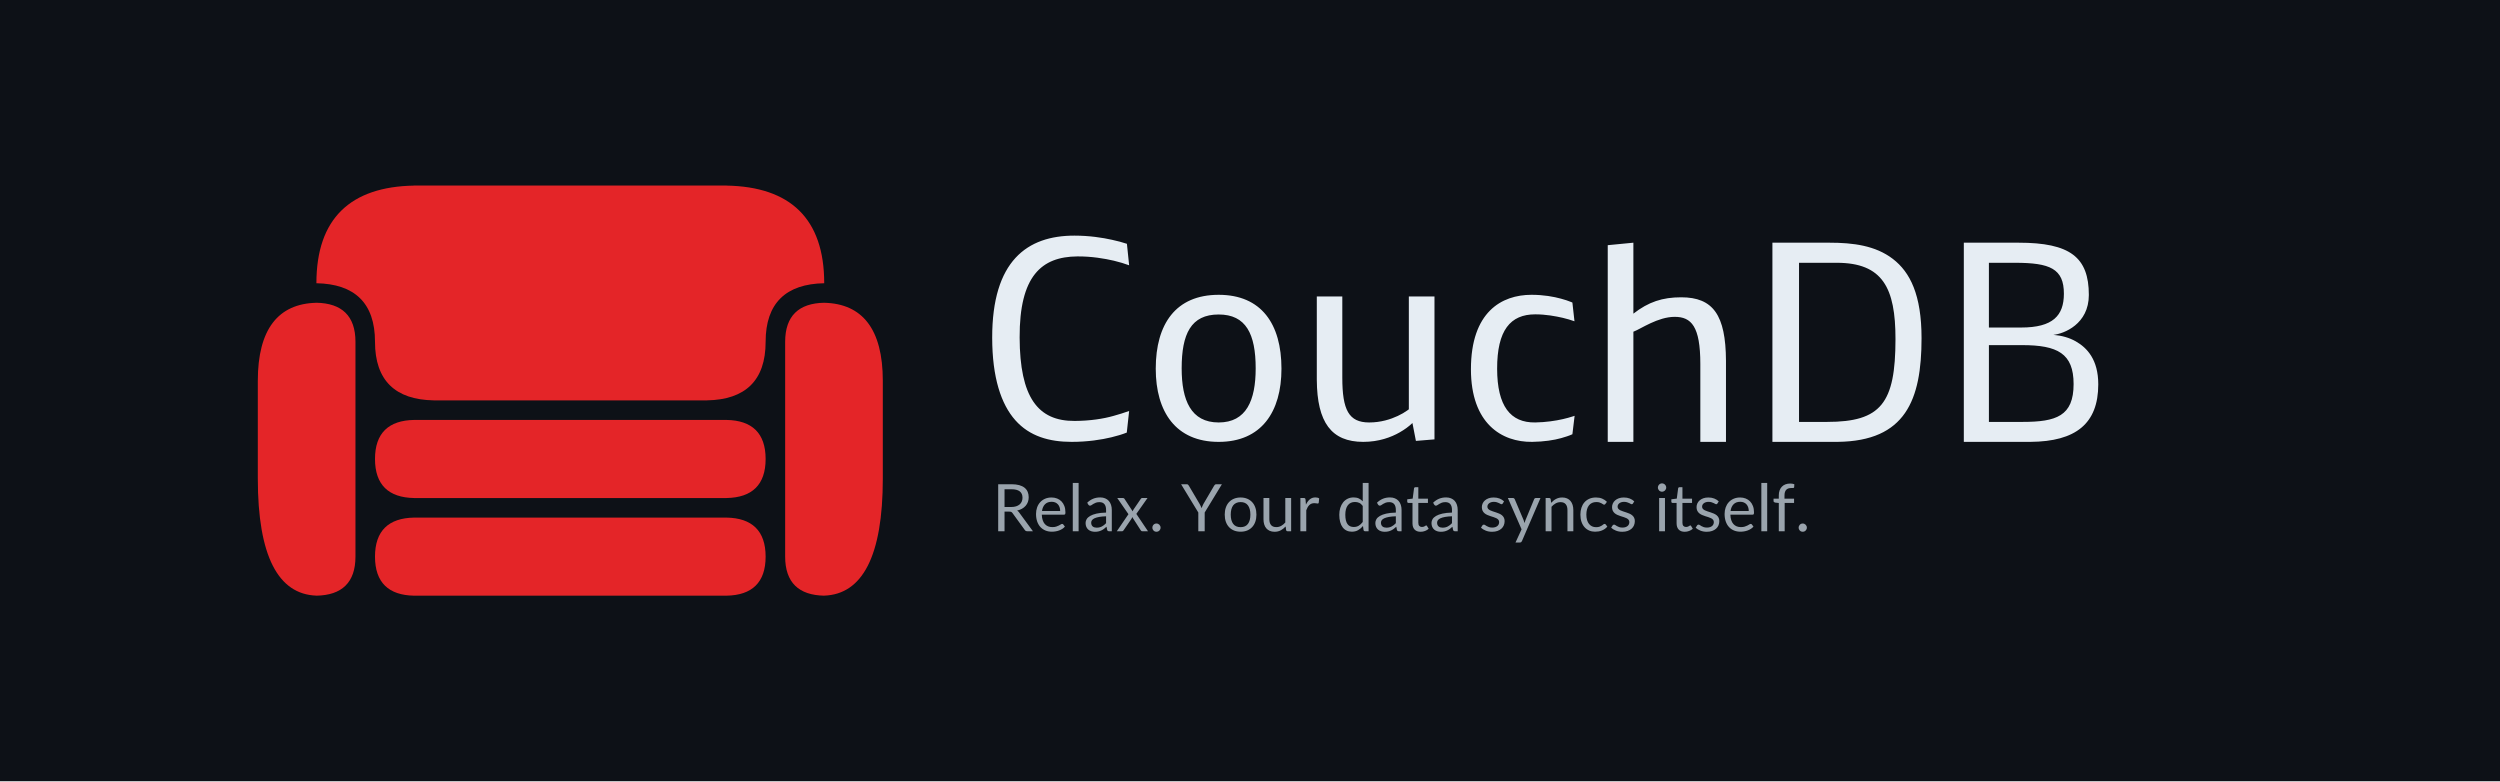
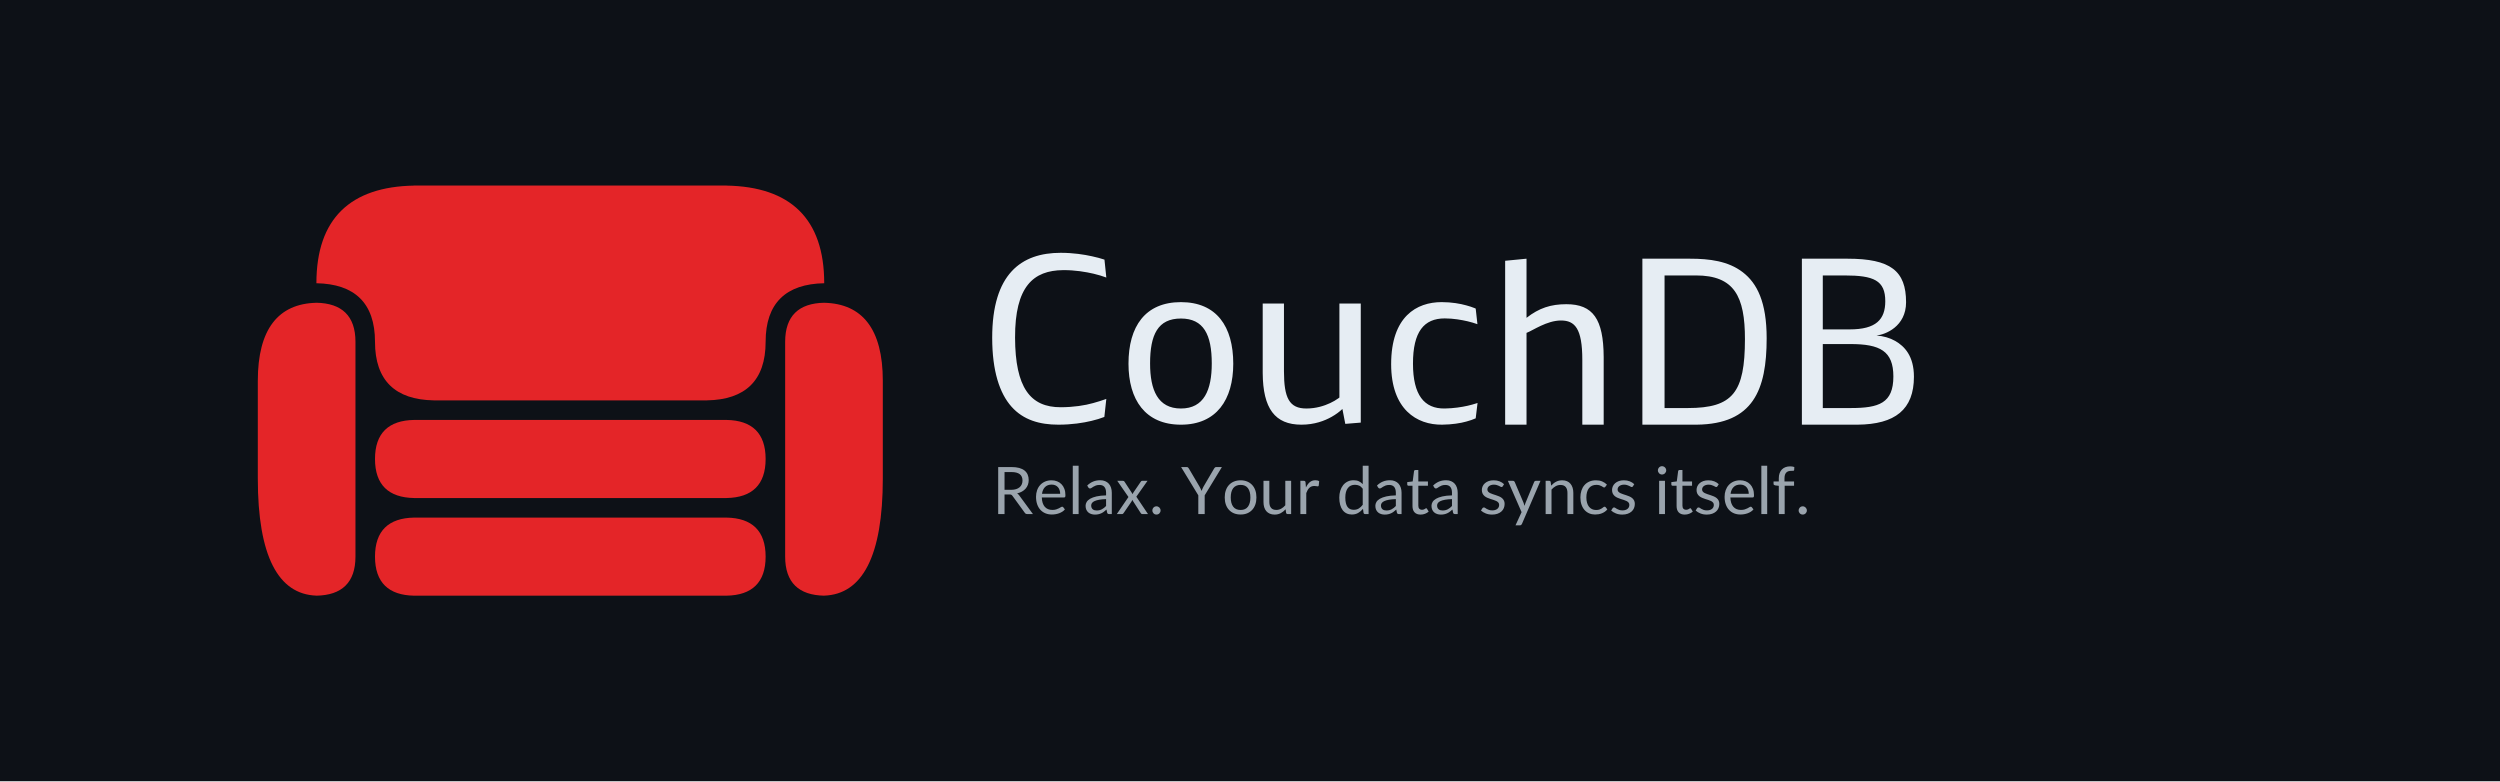
<svg xmlns="http://www.w3.org/2000/svg" viewBox="0 0 1600 500" width="1600" height="500" role="img" aria-label="couchdb">
  <rect width="1600" height="500" fill="#0d1117" />
  <g transform="translate(108.59,-6.41) scale(1.0016)">
    <g transform="translate(56.32,124.96) scale(2.9717)">
      <path d="M109.19,58.794 C109.19,64.364 106.256,67.093 100.791,67.19 L100.791,67.193 L33.597,67.193 L33.597,67.19 C28.132,67.093 25.198,64.364 25.198,58.794 C25.198,53.226 28.132,50.496 33.597,50.4 L33.597,50.395 L100.791,50.395 L100.791,50.4 C106.256,50.496 109.19,53.226 109.19,58.794 M100.791,71.398 L100.791,71.393 L33.597,71.393 L33.597,71.398 C28.132,71.494 25.198,74.224 25.198,79.794 C25.198,85.363 28.132,88.091 33.597,88.188 L33.597,88.191 L100.791,88.191 L100.791,88.186 C106.256,88.091 109.19,85.362 109.19,79.792 C109.19,74.223 106.256,71.494 100.791,71.398 M121.789,25.207 L121.789,25.202 C116.323,25.299 113.39,28.028 113.39,33.597 L113.39,79.792 C113.39,85.362 116.323,88.09 121.789,88.186 L121.789,88.178 C129.987,87.89 134.388,79.702 134.388,62.994 L134.388,41.996 C134.388,30.858 129.987,25.4 121.789,25.207 M12.599,25.202 L12.599,25.207 C4.401,25.4 0,30.858 0,41.996 L0,62.994 C0,79.702 4.401,87.889 12.599,88.178 L12.599,88.186 C18.065,88.091 20.998,85.362 20.998,79.792 L20.998,33.597 C20.998,28.028 18.065,25.299 12.599,25.202 M121.789,20.998 C121.789,7.075 114.454,0.252 100.791,0.011 L100.791,0 L33.597,0 L33.597,0.011 C19.935,0.252 12.599,7.075 12.599,20.998 L12.599,21.005 C20.797,21.15 25.198,25.244 25.198,33.597 C25.198,41.951 29.599,46.044 37.797,46.189 L37.797,46.195 L96.592,46.195 L96.592,46.189 C104.789,46.044 109.19,41.951 109.19,33.597 C109.19,25.244 113.591,21.15 121.789,21.005 L121.789,20.998 Z" fill="#E42528" />
    </g>
  </g>
-   <g transform="translate(322.59,106.80) scale(1.99562)">
+   <g transform="translate(374.66,125.13) scale(1.66302)">
    <path d="M229.182,41.029 C242.873,41.029 249.32,50.363 249.32,64.721 C249.32,78.59 242.873,88.193 229.182,88.193 C215.447,88.193 209.001,78.59 209.001,64.721 C209.001,50.363 215.447,41.029 229.182,41.029 Z M268.833,41.563 L268.833,67.611 C268.833,77.923 270.877,81.968 277.456,81.968 C281.191,81.968 284.345,80.943 286.613,79.879 C287.78,79.333 288.845,78.721 289.778,78.041 L290.169,77.746 L290.169,41.563 L298.392,41.563 L298.392,87.392 L292.435,87.88 L291.324,82.147 C290.169,83.256 288.784,84.266 287.19,85.168 C284.471,86.711 280.569,88.191 275.544,88.191 C265.342,88.191 260.751,81.971 260.654,68.368 L260.652,67.922 L260.652,41.563 L268.833,41.563 Z M329.509,41.026 C333.42,41.026 336.657,41.628 338.976,42.269 C340.176,42.603 341.251,42.932 342.216,43.337 L342.622,43.515 L343.289,49.516 C342.132,49.115 340.887,48.721 339.51,48.405 C337.197,47.876 334.087,47.293 330.708,47.293 C322.752,47.293 318.46,52.361 318.485,64.763 C318.506,76.72 322.751,82.09 330.708,81.965 C334.086,81.913 337.241,81.429 339.555,80.898 C340.735,80.629 341.819,80.332 342.832,80 L343.333,79.832 L342.622,85.744 C341.555,86.234 340.349,86.613 339.021,86.989 C336.748,87.634 333.509,88.139 329.73,88.189 C319.952,88.318 310.083,82.321 310.083,64.897 C310.083,46.538 319.908,41.027 329.509,41.026 Z M362.181,24.314 L362.181,47.073 C367.027,43.296 371.517,41.828 377.517,41.828 C387.769,41.828 391.794,47.534 391.875,62.132 L391.876,62.586 L391.876,88.191 L383.651,88.191 L383.651,63.21 C383.651,51.119 380.761,48.096 375.427,48.096 C370.04,48.096 364.571,51.96 362.333,52.799 L362.182,52.852 L362.182,88.191 L353.957,88.191 L353.957,25.115 L362.181,24.314 Z M425.079,24.314 C432.638,24.314 439.809,25.226 445.395,29.516 C450.923,33.761 454.596,41.029 454.596,54.942 C454.596,74.833 449.412,87.928 427.742,88.187 L427.08,88.191 L406.767,88.191 L406.767,24.314 L425.079,24.314 Z M468.153,24.314 L485.712,24.314 C502.248,24.314 508.247,28.982 508.247,41.073 C508.247,50.453 500.247,53.519 496.868,53.875 C499.581,54.097 501.976,54.771 504.07,55.964 C507.666,58.015 511.271,61.788 511.271,69.742 C511.271,82.372 504.041,88.076 489.536,88.19 L489.09,88.191 L468.153,88.191 L468.153,24.314 L485.712,24.314 Z M182.909,22.048 C187.709,22.048 191.934,22.709 194.954,23.383 C196.734,23.777 198.334,24.183 199.756,24.672 L199.756,24.672 L200.468,31.561 C199,31.029 197.363,30.508 195.578,30.094 C192.562,29.397 188.421,28.678 183.842,28.716 C172.373,28.813 165.283,34.984 165.35,54.722 C165.416,73.879 171.173,81.543 182.997,81.48 C187.932,81.455 192.191,80.788 195.399,79.879 C197.216,79.366 198.911,78.858 200.468,78.278 L200.468,78.278 L199.712,85.212 C198.244,85.791 196.601,86.285 194.777,86.724 C191.623,87.485 187.221,88.191 182.02,88.191 C174.863,88.191 168.551,86.413 163.972,81.257 C159.394,76.101 156.564,67.566 156.549,54.808 C156.52,30.138 167.751,22.048 182.909,22.048 Z M229.182,47.34 C220.292,47.34 217.313,53.564 217.313,64.632 C217.313,74.854 220.292,81.968 229.182,81.968 C238.073,81.968 241.05,74.855 241.05,64.632 C241.05,53.564 237.939,47.34 229.182,47.34 Z M427.391,30.759 L415.301,30.759 L415.301,81.79 L424.28,81.79 C441.617,81.79 446.214,75.789 446.239,55.297 C446.258,38.761 442.105,30.759 427.391,30.759 Z M486.824,57.164 L476.199,57.164 L476.199,81.79 L486.956,81.79 C497.802,81.79 503.358,79.923 503.36,69.655 C503.36,59.832 498.204,57.164 486.824,57.164 Z M484.599,30.76 L476.197,30.76 L476.197,51.52 L486.554,51.52 C496.734,51.52 500.224,47.696 500.246,40.717 C500.269,32.627 495.758,30.76 484.599,30.76 Z" fill="#e6edf3" />
  </g>
-   <g transform="translate(635.00,340)">
+   <g transform="translate(635.00,329)">
    <path d="M7.90-15.52L12.18-15.52Q13.94-15.52 15.30-15.95Q16.65-16.38 17.57-17.17Q18.48-17.96 18.94-19.05Q19.40-20.14 19.40-21.46Q19.40-24.15 17.64-25.52Q15.88-26.88 12.35-26.88L7.90-26.88L7.90-15.52M17.30-11.95L26.08 0L22.47 0Q21.36 0 20.83-0.86L13.02-11.61Q12.66-12.12 12.25-12.34Q11.84-12.56 10.98-12.56L7.90-12.56L7.90 0L3.84 0L3.84-30.09L12.35-30.09Q15.20-30.09 17.28-29.52Q19.36-28.94 20.72-27.85Q22.07-26.75 22.72-25.21Q23.37-23.67 23.37-21.76Q23.37-20.16 22.87-18.77Q22.37-17.39 21.41-16.29Q20.45-15.18 19.08-14.41Q17.70-13.63 15.96-13.23Q16.74-12.79 17.30-11.95M31.88-12.96L43.51-12.96Q43.51-14.26 43.14-15.34Q42.78-16.42 42.07-17.21Q41.37-18 40.36-18.43Q39.35-18.86 38.07-18.86Q35.39-18.86 33.82-17.29Q32.26-15.73 31.88-12.96M45.49-4.35L46.54-2.98Q45.84-2.14 44.88-1.52Q43.91-0.90 42.81-0.50Q41.71-0.10 40.53 0.09Q39.35 0.29 38.20 0.29Q35.99 0.29 34.14-0.45Q32.28-1.20 30.92-2.64Q29.57-4.07 28.81-6.20Q28.06-8.32 28.06-11.07Q28.06-13.29 28.74-15.23Q29.42-17.16 30.70-18.57Q31.98-19.99 33.83-20.80Q35.68-21.61 37.99-21.61Q39.90-21.61 41.53-20.97Q43.16-20.33 44.34-19.12Q45.53-17.91 46.20-16.14Q46.87-14.36 46.87-12.10Q46.87-11.21 46.68-10.92Q46.49-10.63 45.97-10.63L31.75-10.63Q31.82-8.61 32.31-7.12Q32.80-5.63 33.68-4.63Q34.57-3.63 35.78-3.14Q37-2.65 38.51-2.65Q39.92-2.65 40.94-2.97Q41.96-3.30 42.69-3.68Q43.43-4.05 43.92-4.38Q44.42-4.70 44.77-4.70Q45.23-4.70 45.49-4.35M51.58-30.93L55.31-30.93L55.31 0L51.58 0L51.58-30.93M72.89-5.17L72.89-9.58Q70.31-9.49 68.49-9.17Q66.68-8.84 65.53-8.32Q64.39-7.79 63.87-7.08Q63.36-6.36 63.36-5.48Q63.36-4.64 63.63-4.03Q63.90-3.42 64.38-3.03Q64.85-2.65 65.49-2.47Q66.13-2.29 66.86-2.29Q67.85-2.29 68.67-2.49Q69.49-2.69 70.21-3.07Q70.94-3.44 71.60-3.97Q72.26-4.49 72.89-5.17M61.49-17.07L60.82-18.27Q62.58-19.97 64.62-20.81Q66.65-21.65 69.13-21.65Q70.92-21.65 72.30-21.06Q73.69-20.48 74.63-19.43Q75.58-18.37 76.06-16.88Q76.55-15.39 76.55-13.61L76.55 0L74.89 0Q74.34 0 74.05-0.18Q73.75-0.36 73.58-0.88L73.16-2.90Q72.32-2.12 71.53-1.52Q70.73-0.92 69.85-0.51Q68.96-0.10 67.97 0.12Q66.97 0.34 65.75 0.34Q64.51 0.34 63.42-0.01Q62.33-0.36 61.52-1.05Q60.71-1.74 60.24-2.80Q59.77-3.86 59.77-5.31Q59.77-6.57 60.46-7.74Q61.15-8.90 62.71-9.81Q64.26-10.71 66.76-11.29Q69.26-11.87 72.89-11.95L72.89-13.61Q72.89-16.09 71.82-17.36Q70.75-18.63 68.69-18.63Q67.31-18.63 66.37-18.28Q65.44-17.93 64.75-17.50Q64.07-17.07 63.58-16.73Q63.08-16.38 62.60-16.38Q62.22-16.38 61.95-16.58Q61.68-16.78 61.49-17.07M92.25-11.11L99.71 0L96.12 0Q95.66 0 95.39-0.24Q95.13-0.48 94.96-0.78L89.61-9.11Q89.52-8.82 89.43-8.54Q89.33-8.25 89.17-8.02L84.21-0.78Q84-0.48 83.76-0.24Q83.52 0 83.10 0L79.76 0L87.21-10.92L80.05-21.27L83.64-21.27Q84.11-21.27 84.32-21.13Q84.53-20.98 84.69-20.71L89.92-12.73Q90.09-13.34 90.45-13.90L95.03-20.62Q95.21-20.92 95.43-21.09Q95.66-21.27 95.97-21.27L99.41-21.27L92.25-11.11M102.52-2.31Q102.52-2.86 102.72-3.34Q102.92-3.82 103.27-4.18Q103.61-4.54 104.10-4.75Q104.58-4.96 105.13-4.96Q105.67-4.96 106.16-4.75Q106.64-4.54 107-4.18Q107.35-3.82 107.56-3.34Q107.77-2.86 107.77-2.31Q107.77-1.74 107.56-1.27Q107.35-0.80 107-0.44Q106.64-0.08 106.16 0.12Q105.67 0.32 105.13 0.32Q104.58 0.32 104.10 0.12Q103.61-0.08 103.27-0.44Q102.92-0.80 102.72-1.27Q102.52-1.74 102.52-2.31M147.02-30.09L136-11.99L136 0L131.92 0L131.92-11.99L120.90-30.09L124.47-30.09Q125.01-30.09 125.33-29.83Q125.64-29.57 125.87-29.15L132.76-17.45Q133.14-16.72 133.46-16.08Q133.77-15.44 134-14.78Q134.23-15.44 134.53-16.08Q134.82-16.72 135.18-17.45L142.04-29.15Q142.23-29.51 142.57-29.80Q142.91-30.09 143.43-30.09L147.02-30.09M158.99-21.61Q161.32-21.61 163.19-20.83Q165.06-20.05 166.38-18.63Q167.71-17.20 168.41-15.17Q169.11-13.15 169.11-10.65Q169.11-8.13 168.41-6.11Q167.71-4.10 166.38-2.67Q165.06-1.24 163.19-0.47Q161.32 0.29 158.99 0.29Q156.64 0.29 154.76-0.47Q152.88-1.24 151.56-2.67Q150.23-4.10 149.53-6.11Q148.83-8.13 148.83-10.65Q148.83-13.15 149.53-15.17Q150.23-17.20 151.56-18.63Q152.88-20.05 154.76-20.83Q156.64-21.61 158.99-21.61M158.99-2.62Q162.14-2.62 163.70-4.74Q165.25-6.85 165.25-10.63Q165.25-14.43 163.70-16.55Q162.14-18.67 158.99-18.67Q157.40-18.67 156.21-18.12Q155.02-17.58 154.23-16.55Q153.45-15.52 153.06-14.02Q152.67-12.52 152.67-10.63Q152.67-6.85 154.23-4.74Q155.80-2.62 158.99-2.62M187.59-21.27L191.33-21.27L191.33 0L189.11 0Q188.31 0 188.10-0.78L187.80-3.07Q186.42-1.53 184.70-0.60Q182.97 0.34 180.75 0.34Q179 0.34 177.67-0.24Q176.34-0.82 175.43-1.87Q174.53-2.92 174.08-4.41Q173.63-5.90 173.63-7.71L173.63-21.27L177.37-21.27L177.37-7.71Q177.37-5.29 178.47-3.97Q179.57-2.65 181.84-2.65Q183.50-2.65 184.94-3.43Q186.38-4.22 187.59-5.61L187.59-21.27M200.55-20.24L200.80-17.01Q201.81-19.19 203.28-20.42Q204.75-21.65 206.87-21.65Q207.54-21.65 208.16-21.50Q208.78-21.36 209.27-21.04L208.99-18.25Q208.87-17.72 208.36-17.72Q208.07-17.72 207.50-17.85Q206.93-17.98 206.22-17.98Q205.21-17.98 204.42-17.68Q203.64-17.39 203.02-16.81Q202.40-16.23 201.90-15.38Q201.41-14.53 201.01-13.44L201.01 0L197.25 0L197.25-21.27L199.40-21.27Q200-21.27 200.24-21.04Q200.47-20.81 200.55-20.24M237.15-5.94L237.15-16.21Q236.10-17.62 234.89-18.18Q233.67-18.73 232.16-18.73Q229.19-18.73 227.60-16.61Q226-14.49 226-10.56Q226-8.48 226.36-7Q226.72-5.52 227.41-4.57Q228.10-3.61 229.11-3.17Q230.12-2.73 231.40-2.73Q233.25-2.73 234.62-3.57Q236-4.41 237.15-5.94M237.15-30.93L240.89-30.93L240.89 0L238.67 0Q237.87 0 237.66-0.78L237.32-3.36Q235.96-1.72 234.21-0.71Q232.47 0.29 230.18 0.29Q228.35 0.29 226.86-0.41Q225.37-1.11 224.32-2.48Q223.27-3.84 222.71-5.88Q222.14-7.92 222.14-10.56Q222.14-12.92 222.77-14.94Q223.40-16.97 224.57-18.46Q225.75-19.95 227.46-20.80Q229.17-21.65 231.32-21.65Q233.27-21.65 234.66-20.99Q236.06-20.33 237.15-19.15L237.15-30.93M258.34-5.17L258.34-9.58Q255.76-9.49 253.94-9.17Q252.13-8.84 250.98-8.32Q249.84-7.79 249.32-7.08Q248.81-6.36 248.81-5.48Q248.81-4.64 249.08-4.03Q249.35-3.42 249.83-3.03Q250.30-2.65 250.94-2.47Q251.58-2.29 252.32-2.29Q253.30-2.29 254.12-2.49Q254.94-2.69 255.66-3.07Q256.39-3.44 257.05-3.97Q257.71-4.49 258.34-5.17M246.94-17.07L246.27-18.27Q248.03-19.97 250.07-20.81Q252.11-21.65 254.58-21.65Q256.37-21.65 257.75-21.06Q259.14-20.48 260.09-19.43Q261.03-18.37 261.51-16.88Q262-15.39 262-13.61L262 0L260.34 0Q259.79 0 259.50-0.18Q259.20-0.36 259.04-0.88L258.62-2.90Q257.78-2.12 256.98-1.52Q256.18-0.92 255.30-0.51Q254.42-0.10 253.42 0.12Q252.42 0.34 251.20 0.34Q249.96 0.34 248.87-0.01Q247.78-0.36 246.97-1.05Q246.16-1.74 245.69-2.80Q245.22-3.86 245.22-5.31Q245.22-6.57 245.91-7.74Q246.60-8.90 248.16-9.81Q249.71-10.71 252.21-11.29Q254.71-11.87 258.34-11.95L258.34-13.61Q258.34-16.09 257.27-17.36Q256.20-18.63 254.14-18.63Q252.76-18.63 251.82-18.28Q250.89-17.93 250.20-17.50Q249.52-17.07 249.03-16.73Q248.54-16.38 248.05-16.38Q247.67-16.38 247.40-16.58Q247.13-16.78 246.94-17.07M274.22 0.34Q271.70 0.34 270.34-1.07Q268.99-2.48 268.99-5.12L268.99-18.14L266.43-18.14Q266.09-18.14 265.86-18.34Q265.63-18.54 265.63-18.96L265.63-20.45L269.12-20.89L269.98-27.47Q270.04-27.78 270.26-27.98Q270.48-28.18 270.84-28.18L272.73-28.18L272.73-20.85L278.88-20.85L278.88-18.14L272.73-18.14L272.73-5.38Q272.73-4.03 273.38-3.38Q274.03-2.73 275.06-2.73Q275.65-2.73 276.08-2.89Q276.51-3.05 276.82-3.23Q277.14-3.42 277.36-3.58Q277.58-3.74 277.75-3.74Q278.04-3.74 278.27-3.38L279.36-1.60Q278.40-0.69 277.03-0.18Q275.67 0.34 274.22 0.34M294.27-5.17L294.27-9.58Q291.69-9.49 289.87-9.17Q288.06-8.84 286.91-8.32Q285.77-7.79 285.25-7.08Q284.74-6.36 284.74-5.48Q284.74-4.64 285.01-4.03Q285.29-3.42 285.76-3.03Q286.23-2.65 286.87-2.47Q287.51-2.29 288.25-2.29Q289.23-2.29 290.05-2.49Q290.87-2.69 291.60-3.07Q292.32-3.44 292.98-3.97Q293.64-4.49 294.27-5.17M282.87-17.07L282.20-18.27Q283.96-19.97 286-20.81Q288.04-21.65 290.51-21.65Q292.30-21.65 293.69-21.06Q295.07-20.48 296.02-19.43Q296.96-18.37 297.44-16.88Q297.93-15.39 297.93-13.61L297.93 0L296.27 0Q295.72 0 295.43-0.18Q295.13-0.36 294.97-0.88L294.55-2.90Q293.71-2.12 292.91-1.52Q292.11-0.92 291.23-0.51Q290.35-0.10 289.35 0.12Q288.35 0.34 287.13 0.34Q285.89 0.34 284.80-0.01Q283.71-0.36 282.90-1.05Q282.09-1.74 281.62-2.80Q281.15-3.86 281.15-5.31Q281.15-6.57 281.84-7.74Q282.53-8.90 284.09-9.81Q285.64-10.71 288.14-11.29Q290.64-11.87 294.27-11.95L294.27-13.61Q294.27-16.09 293.20-17.36Q292.13-18.63 290.07-18.63Q288.69-18.63 287.75-18.28Q286.82-17.93 286.14-17.50Q285.45-17.07 284.96-16.73Q284.47-16.38 283.98-16.38Q283.61-16.38 283.33-16.58Q283.06-16.78 282.87-17.07M327.60-19.13L326.76-17.77Q326.51-17.30 325.98-17.30Q325.67-17.30 325.27-17.54Q324.87-17.77 324.29-18.05Q323.72-18.33 322.92-18.57Q322.12-18.82 321.03-18.82Q320.08-18.82 319.33-18.57Q318.57-18.33 318.03-17.91Q317.50-17.49 317.22-16.94Q316.93-16.38 316.93-15.73Q316.93-14.91 317.40-14.36Q317.88-13.82 318.65-13.42Q319.43-13.02 320.42-12.72Q321.41-12.41 322.44-12.06Q323.48-11.72 324.47-11.30Q325.46-10.88 326.24-10.25Q327.01-9.62 327.48-8.70Q327.96-7.79 327.96-6.51Q327.96-5.04 327.43-3.79Q326.91-2.54 325.88-1.63Q324.85-0.71 323.36-0.19Q321.87 0.34 319.91 0.34Q317.69 0.34 315.88-0.39Q314.08-1.11 312.82-2.25L313.70-3.68Q313.87-3.95 314.10-4.10Q314.33-4.24 314.69-4.24Q315.06-4.24 315.48-3.95Q315.90-3.65 316.50-3.30Q317.10-2.94 317.96-2.65Q318.82-2.35 320.10-2.35Q321.20-2.35 322.01-2.64Q322.83-2.92 323.38-3.40Q323.93-3.89 324.19-4.52Q324.45-5.15 324.45-5.86Q324.45-6.74 323.98-7.32Q323.51-7.90 322.73-8.31Q321.95-8.71 320.95-9.02Q319.96-9.32 318.92-9.66Q317.88-10 316.88-10.43Q315.88-10.86 315.11-11.51Q314.33-12.16 313.86-13.11Q313.38-14.07 313.38-15.44Q313.38-16.65 313.89-17.78Q314.39-18.90 315.36-19.75Q316.32-20.60 317.73-21.11Q319.14-21.61 320.94-21.61Q323.04-21.61 324.71-20.95Q326.38-20.29 327.60-19.13M347.95-21.27L350.91-21.27L339.05 6.28Q338.86 6.70 338.57 6.95Q338.29 7.20 337.70 7.20L334.93 7.20L338.81-1.24L330.04-21.27L333.27-21.27Q333.75-21.27 334.04-21.03Q334.32-20.79 334.43-20.50L340.12-7.10Q340.45-6.22 340.68-5.25Q340.98-6.24 341.31-7.12L346.84-20.50Q346.96-20.83 347.27-21.05Q347.57-21.27 347.95-21.27M357.44-20.50L357.74-18.19Q358.43-18.96 359.21-19.59Q359.98-20.22 360.85-20.67Q361.73-21.13 362.70-21.37Q363.68-21.61 364.81-21.61Q366.56-21.61 367.89-21.03Q369.22-20.45 370.11-19.39Q371.01-18.33 371.47-16.84Q371.93-15.35 371.93-13.55L371.93 0L368.17 0L368.17-13.55Q368.17-15.96 367.07-17.29Q365.97-18.63 363.72-18.63Q362.06-18.63 360.62-17.83Q359.18-17.03 357.97-15.67L357.97 0L354.21 0L354.21-21.27L356.45-21.27Q357.25-21.27 357.44-20.50M393.44-18.84L392.45-17.49Q392.28-17.26 392.11-17.14Q391.94-17.01 391.65-17.01Q391.34-17.01 390.96-17.27Q390.58-17.54 390.02-17.85Q389.47-18.17 388.66-18.43Q387.85-18.69 386.67-18.69Q385.10-18.69 383.90-18.13Q382.70-17.58 381.90-16.53Q381.09-15.48 380.68-13.99Q380.27-12.50 380.27-10.65Q380.27-8.71 380.71-7.21Q381.15-5.71 381.96-4.69Q382.77-3.68 383.91-3.14Q385.06-2.60 386.48-2.60Q387.85-2.60 388.73-2.93Q389.61-3.26 390.19-3.65Q390.77-4.05 391.16-4.38Q391.55-4.70 391.92-4.70Q392.39-4.70 392.64-4.35L393.69-2.98Q392.99-2.12 392.11-1.51Q391.23-0.90 390.21-0.49Q389.19-0.08 388.08 0.11Q386.97 0.29 385.81 0.29Q383.82 0.29 382.11-0.44Q380.39-1.18 379.13-2.57Q377.87-3.97 377.16-6.01Q376.45-8.04 376.45-10.65Q376.45-13.02 377.11-15.04Q377.77-17.05 379.04-18.51Q380.31-19.97 382.17-20.79Q384.03-21.61 386.44-21.61Q388.69-21.61 390.40-20.88Q392.11-20.16 393.44-18.84M410.93-19.13L410.09-17.77Q409.84-17.30 409.31-17.30Q409-17.30 408.60-17.54Q408.20-17.77 407.62-18.05Q407.04-18.33 406.25-18.57Q405.45-18.82 404.36-18.82Q403.41-18.82 402.65-18.57Q401.90-18.33 401.36-17.91Q400.83-17.49 400.54-16.94Q400.26-16.38 400.26-15.73Q400.26-14.91 400.73-14.36Q401.21-13.82 401.98-13.42Q402.76-13.02 403.75-12.72Q404.73-12.41 405.77-12.06Q406.81-11.72 407.80-11.30Q408.79-10.88 409.56-10.25Q410.34-9.62 410.81-8.70Q411.29-7.79 411.29-6.51Q411.29-5.04 410.76-3.79Q410.24-2.54 409.21-1.63Q408.18-0.71 406.69-0.19Q405.20 0.34 403.24 0.34Q401.02 0.34 399.21-0.39Q397.40-1.11 396.14-2.25L397.03-3.68Q397.19-3.95 397.43-4.10Q397.66-4.24 398.01-4.24Q398.39-4.24 398.81-3.95Q399.23-3.65 399.83-3.30Q400.43-2.94 401.29-2.65Q402.15-2.35 403.43-2.35Q404.52-2.35 405.34-2.64Q406.16-2.92 406.71-3.40Q407.25-3.89 407.52-4.52Q407.78-5.15 407.78-5.86Q407.78-6.74 407.31-7.32Q406.83-7.90 406.06-8.31Q405.28-8.71 404.28-9.02Q403.28-9.32 402.24-9.66Q401.21-10 400.21-10.43Q399.21-10.86 398.43-11.51Q397.66-12.16 397.18-13.11Q396.71-14.07 396.71-15.44Q396.71-16.65 397.22-17.78Q397.72-18.90 398.69-19.75Q399.65-20.60 401.06-21.11Q402.47-21.61 404.27-21.61Q406.37-21.61 408.04-20.95Q409.71-20.29 410.93-19.13M426.85-21.27L430.58-21.27L430.58 0L426.85 0L426.85-21.27M431.38-27.95Q431.38-27.41 431.16-26.93Q430.94-26.46 430.57-26.09Q430.21-25.73 429.71-25.52Q429.22-25.31 428.67-25.31Q428.13-25.31 427.65-25.52Q427.18-25.73 426.83-26.09Q426.47-26.46 426.26-26.93Q426.05-27.41 426.05-27.95Q426.05-28.50 426.26-28.99Q426.47-29.48 426.83-29.85Q427.18-30.22 427.65-30.43Q428.13-30.64 428.67-30.64Q429.22-30.64 429.71-30.43Q430.21-30.22 430.57-29.85Q430.94-29.48 431.16-28.99Q431.38-28.50 431.38-27.95M443.25 0.34Q440.73 0.34 439.37-1.07Q438.02-2.48 438.02-5.12L438.02-18.14L435.46-18.14Q435.12-18.14 434.89-18.34Q434.66-18.54 434.66-18.96L434.66-20.45L438.14-20.89L439.01-27.47Q439.07-27.78 439.29-27.98Q439.51-28.18 439.87-28.18L441.76-28.18L441.76-20.85L447.91-20.85L447.91-18.14L441.76-18.14L441.76-5.38Q441.76-4.03 442.41-3.38Q443.06-2.73 444.09-2.73Q444.68-2.73 445.11-2.89Q445.54-3.05 445.85-3.23Q446.17-3.42 446.39-3.58Q446.61-3.74 446.78-3.74Q447.07-3.74 447.30-3.38L448.39-1.60Q447.43-0.69 446.06-0.18Q444.70 0.34 443.25 0.34M465-19.13L464.16-17.77Q463.91-17.30 463.39-17.30Q463.07-17.30 462.67-17.54Q462.27-17.77 461.70-18.05Q461.12-18.33 460.32-18.57Q459.52-18.82 458.43-18.82Q457.49-18.82 456.73-18.57Q455.97-18.33 455.44-17.91Q454.90-17.49 454.62-16.94Q454.34-16.38 454.34-15.73Q454.34-14.91 454.81-14.36Q455.28-13.82 456.06-13.42Q456.83-13.02 457.82-12.72Q458.81-12.41 459.85-12.06Q460.89-11.72 461.87-11.30Q462.86-10.88 463.64-10.25Q464.42-9.62 464.89-8.70Q465.36-7.79 465.36-6.51Q465.36-5.04 464.84-3.79Q464.31-2.54 463.28-1.63Q462.25-0.71 460.76-0.19Q459.27 0.34 457.32 0.34Q455.09 0.34 453.29-0.39Q451.48-1.11 450.22-2.25L451.10-3.68Q451.27-3.95 451.50-4.10Q451.73-4.24 452.09-4.24Q452.47-4.24 452.89-3.95Q453.31-3.65 453.90-3.30Q454.50-2.94 455.36-2.65Q456.23-2.35 457.51-2.35Q458.60-2.35 459.42-2.64Q460.24-2.92 460.78-3.40Q461.33-3.89 461.59-4.52Q461.85-5.15 461.85-5.86Q461.85-6.74 461.38-7.32Q460.91-7.90 460.13-8.31Q459.35-8.71 458.36-9.02Q457.36-9.32 456.32-9.66Q455.28-10 454.28-10.43Q453.29-10.86 452.51-11.51Q451.73-12.16 451.26-13.11Q450.79-14.07 450.79-15.44Q450.79-16.65 451.29-17.78Q451.79-18.90 452.76-19.75Q453.73-20.60 455.13-21.11Q456.54-21.61 458.35-21.61Q460.45-21.61 462.12-20.95Q463.79-20.29 465-19.13M472.56-12.96L484.20-12.96Q484.20-14.26 483.83-15.34Q483.46-16.42 482.76-17.21Q482.06-18 481.05-18.43Q480.04-18.86 478.76-18.86Q476.07-18.86 474.51-17.29Q472.94-15.73 472.56-12.96M486.17-4.35L487.22-2.98Q486.53-2.14 485.56-1.52Q484.60-0.90 483.49-0.50Q482.39-0.10 481.22 0.09Q480.04 0.29 478.88 0.29Q476.68 0.29 474.82-0.45Q472.96-1.20 471.61-2.64Q470.25-4.07 469.50-6.20Q468.74-8.32 468.74-11.07Q468.74-13.29 469.42-15.23Q470.11-17.16 471.39-18.57Q472.67-19.99 474.52-20.80Q476.36-21.61 478.67-21.61Q480.59-21.61 482.21-20.97Q483.84-20.33 485.03-19.12Q486.21-17.91 486.89-16.14Q487.56-14.36 487.56-12.10Q487.56-11.21 487.37-10.92Q487.18-10.63 486.65-10.63L472.44-10.63Q472.50-8.61 472.99-7.12Q473.49-5.63 474.37-4.63Q475.25-3.63 476.47-3.14Q477.69-2.65 479.20-2.65Q480.61-2.65 481.62-2.97Q482.64-3.30 483.38-3.68Q484.11-4.05 484.61-4.38Q485.10-4.70 485.46-4.70Q485.92-4.70 486.17-4.35M492.26-30.93L496-30.93L496 0L492.26 0L492.26-30.93M507.19 0L503.43 0L503.43-18.08L501.08-18.35Q500.64-18.46 500.36-18.68Q500.07-18.90 500.07-19.32L500.07-20.85L503.43-20.85L503.43-22.91Q503.43-24.74 503.95-26.16Q504.46-27.57 505.42-28.55Q506.37-29.53 507.72-30.03Q509.06-30.53 510.74-30.53Q512.17-30.53 513.37-30.11L513.28-28.25Q513.24-27.74 512.73-27.70Q512.21-27.66 511.35-27.66Q510.38-27.66 509.60-27.41Q508.81-27.15 508.24-26.59Q507.68-26.02 507.37-25.10Q507.07-24.17 507.07-22.81L507.07-20.85L513.20-20.85L513.20-18.14L507.19-18.14L507.19 0M516.14-2.31Q516.14-2.86 516.34-3.34Q516.54-3.82 516.88-4.18Q517.23-4.54 517.71-4.75Q518.20-4.96 518.74-4.96Q519.29-4.96 519.77-4.75Q520.25-4.54 520.61-4.18Q520.97-3.82 521.18-3.34Q521.39-2.86 521.39-2.31Q521.39-1.74 521.18-1.27Q520.97-0.80 520.61-0.44Q520.25-0.08 519.77 0.12Q519.29 0.32 518.74 0.32Q518.20 0.32 517.71 0.12Q517.23-0.08 516.88-0.44Q516.54-0.80 516.34-1.27Q516.14-1.74 516.14-2.31" fill="#9aa4ad" />
  </g>
</svg>
